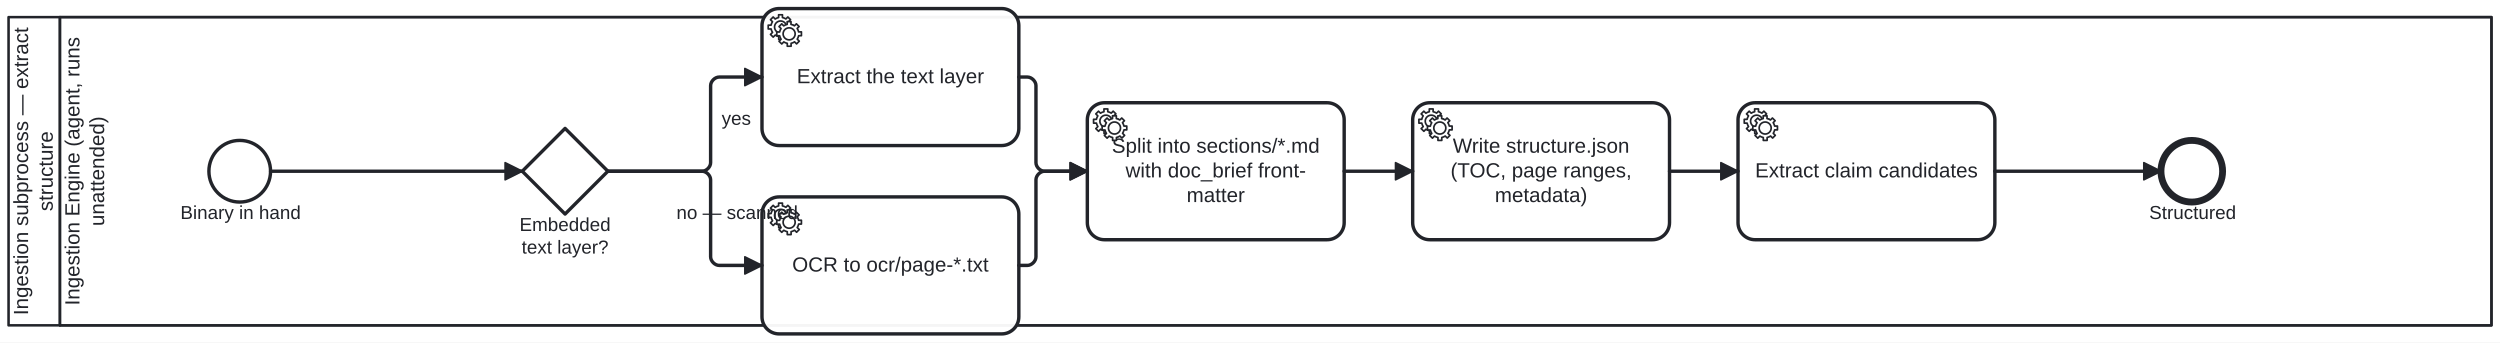
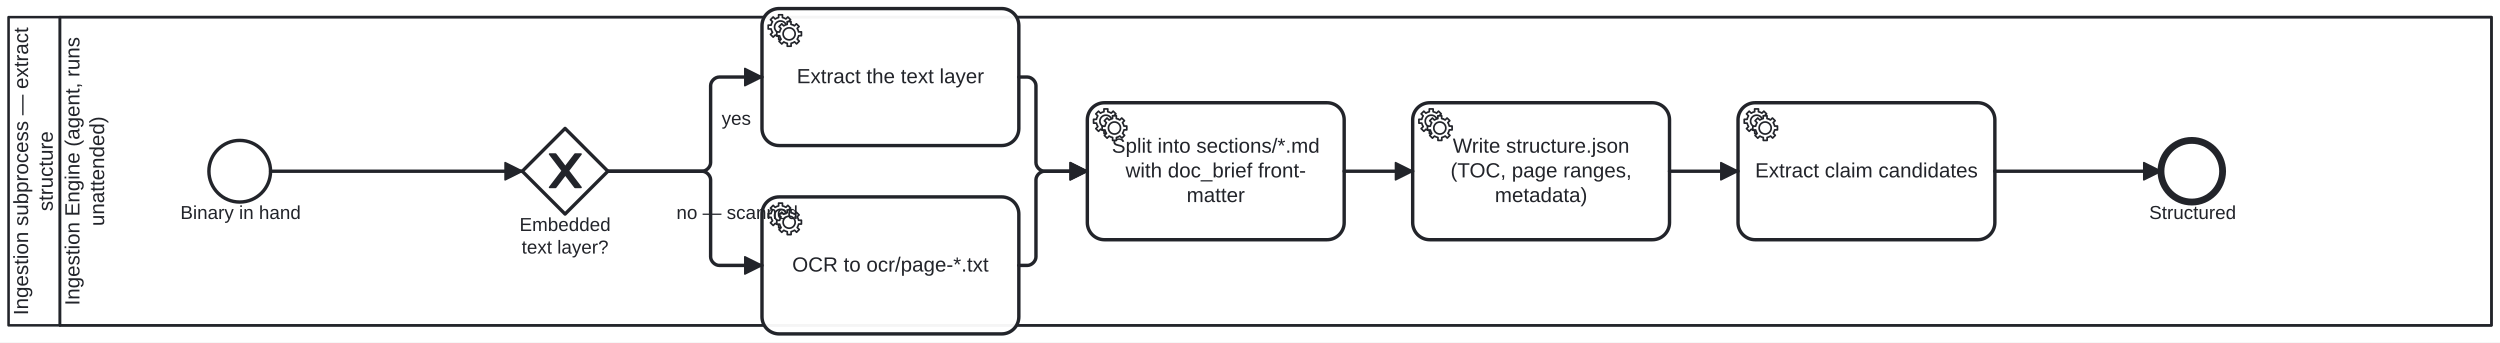
<svg xmlns="http://www.w3.org/2000/svg" width="100%" style="max-width:100%;height:auto" viewBox="155 70 1460 200" version="1.1">
  <rect x="155" y="70" width="1460" height="200" fill="#ffffff" />
  <g class="djs-group">
    <g class="djs-element djs-shape" data-element-id="Participant_ExtractStructure" style="display: block;" transform="matrix(1 0 0 1 160 80)">
      <g class="djs-visual">
        <rect x="0" y="0" width="1450" height="180" rx="0" ry="0" style="stroke-linecap: round; stroke-linejoin: round; stroke: rgb(34, 36, 42); stroke-width: 1.5px; fill: white; fill-opacity: 0.95;" />
        <path style="fill: none; stroke-linecap: round; stroke-linejoin: round; stroke: rgb(34, 36, 42); stroke-width: 1.5px;" d="M30,0L30,180" />
        <text lineHeight="1.2" class="djs-label" style="font-family: Arial, sans-serif; font-size: 12px; font-weight: normal; fill: rgb(34, 36, 42);" transform="matrix(-1.83697e-16 -1 1 -1.83697e-16 0 180)">
          <tspan x="5.959" y="11.4">Ingestion subprocess — extract </tspan>
          <tspan x="66.659" y="25.8">structure</tspan>
        </text>
      </g>
      <rect class="djs-hit djs-hit-all" x="0" y="0" width="1450" height="180" style="fill: none; stroke-opacity: 0; stroke: white; stroke-width: 15px;" />
    </g>
    <g class="djs-children">
      <g class="djs-group">
        <g class="djs-element djs-shape" data-element-id="Lane_0" style="display: block;" transform="matrix(1 0 0 1 190 80)">
          <g class="djs-visual">
            <rect x="0" y="0" width="1420" height="180" rx="0" ry="0" style="stroke-linecap: round; stroke-linejoin: round; stroke: rgb(34, 36, 42); stroke-width: 1.5px; fill: white; fill-opacity: 0.25;" />
            <text lineHeight="1.2" class="djs-label" style="font-family: Arial, sans-serif; font-size: 12px; font-weight: normal; fill: rgb(34, 36, 42);" transform="matrix(-1.83697e-16 -1 1 -1.83697e-16 0 180)">
              <tspan x="11.613" y="11.4">Ingestion Engine (agent, runs </tspan>
              <tspan x="57.973" y="25.8">unattended)</tspan>
            </text>
          </g>
          <rect class="djs-hit djs-hit-all" x="0" y="0" width="1420" height="180" style="fill: none; stroke-opacity: 0; stroke: white; stroke-width: 15px;" />
        </g>
      </g>
      <g class="djs-group">
        <g class="djs-element djs-shape" data-element-id="StartEvent_Binary" style="display: block;" transform="matrix(1 0 0 1 277 152)">
          <g class="djs-visual">
            <circle cx="18" cy="18" r="18" style="stroke-linecap: round; stroke-linejoin: round; stroke: rgb(34, 36, 42); stroke-width: 2px; fill: white; fill-opacity: 0.95;" />
          </g>
          <rect class="djs-hit djs-hit-all" x="0" y="0" width="36" height="36" style="fill: none; stroke-opacity: 0; stroke: white; stroke-width: 15px;" />
        </g>
      </g>
      <g class="djs-group">
        <g class="djs-element djs-shape" data-element-id="StartEvent_Binary_label" style="display: block;" transform="matrix(1 0 0 1 260 188)">
          <g class="djs-visual">
            <text lineHeight="1.2" class="djs-label" style="font-family: Arial, sans-serif; font-size: 11px; font-weight: normal; fill: rgb(34, 36, 42);">
              <tspan x="0.338" y="9.9">Binary in hand</tspan>
            </text>
          </g>
          <rect class="djs-hit djs-hit-all" x="0" y="0" width="71" height="14" style="fill: none; stroke-opacity: 0; stroke: white; stroke-width: 15px;" />
        </g>
      </g>
      <g class="djs-group">
        <g class="djs-element djs-shape" data-element-id="Gateway_HasText" style="display: block;" transform="matrix(1 0 0 1 460 145)">
          <g class="djs-visual">
            <polygon points="25,0 50,25 25,50 0,25" style="stroke-linecap: round; stroke-linejoin: round; stroke: rgb(34, 36, 42); stroke-width: 2px; fill: white; fill-opacity: 0.95;" />
+             <path d="m 16,15 7.429,9.714 -7.429,9.714 3.429,0 5.714,-7.464 5.714,7.464 3.429,0 -7.429,-9.714 7.429,-9.714 -3.429,0 -5.714,7.464 -5.714,-7.464 -3.429,0 z" style="fill: rgb(34, 36, 42); stroke-linecap: round; stroke-linejoin: round; stroke: rgb(34, 36, 42); stroke-width: 1px;" />
          </g>
          <rect class="djs-hit djs-hit-all" x="0" y="0" width="50" height="50" style="fill: none; stroke-opacity: 0; stroke: white; stroke-width: 15px;" />
        </g>
      </g>
      <g class="djs-group">
        <g class="djs-element djs-shape" data-element-id="Gateway_HasText_label" style="display: block;" transform="matrix(1 0 0 1 458 195)">
          <g class="djs-visual">
            <text lineHeight="1.2" class="djs-label" style="font-family: Arial, sans-serif; font-size: 11px; font-weight: normal; fill: rgb(34, 36, 42);">
              <tspan x="0.397" y="9.9">Embedded</tspan>
              <tspan x="1.627" y="23.1">text layer?</tspan>
            </text>
          </g>
          <rect class="djs-hit djs-hit-all" x="0" y="0" width="54" height="27" style="fill: none; stroke-opacity: 0; stroke: white; stroke-width: 15px;" />
        </g>
      </g>
      <g class="djs-group">
        <g class="djs-element djs-shape" data-element-id="Task_ExtractText" style="display: block;" transform="matrix(1 0 0 1 600 75)">
          <g class="djs-visual">
            <rect x="0" y="0" width="150" height="80" rx="10" ry="10" style="stroke-linecap: round; stroke-linejoin: round; stroke: rgb(34, 36, 42); stroke-width: 2px; fill: white; fill-opacity: 0.95;" />
            <text lineHeight="1.2" class="djs-label" style="font-family: Arial, sans-serif; font-size: 12px; font-weight: normal; fill: rgb(34, 36, 42);">
              <tspan x="20.312" y="43.6">Extract the text layer</tspan>
            </text>
            <circle cx="5" cy="5" r="5" transform="translate(6, 6)" style="stroke-linecap: round; stroke-linejoin: round; stroke: none; stroke-width: 2px; fill: white;" />
            <path d="m 12,18 v -1.713 c 0.352,-0.07 0.704,-0.178 1.048,-0.321 0.344,-0.145 0.666,-0.321 0.966,-0.521 l 1.194,1.18 1.567,-1.577 -1.195,-1.18 c 0.403,-0.614 0.683,-1.299 0.825,-2.018 l 1.622,-0.01 v -2.22 l -1.637,0.01 c -0.073,-0.352 -0.178,-0.7 -0.324,-1.044 -0.145,-0.344 -0.321,-0.664 -0.523,-0.962 l 1.131,-1.136 -1.583,-1.563 -1.13,1.136 c -0.614,-0.401 -1.303,-0.681 -2.023,-0.822 l 0.009,-1.619 h -2.241 l 0.004,1.631 c -0.354,0.074 -0.705,0.18 -1.05,0.324 -0.344,0.144 -0.665,0.321 -0.964,0.52 l -1.17,-1.158 -1.567,1.579 1.168,1.157 c -0.403,0.613 -0.683,1.298 -0.825,2.017 l -1.659,0.003 v 2.222 l 1.672,-0.006 c 0.073,0.351 0.18,0.702 0.324,1.045 0.145,0.344 0.321,0.664 0.523,0.961 l -1.199,1.197 1.584,1.56 1.196,-1.193 c 0.614,0.403 1.303,0.682 2.023,0.823 l 7.19e-4,1.699 h 2.227 z m 0.221,-3.996 c -1.789,0.75 -3.858,-0.093 -4.61,-1.874 -0.752,-1.783 0.091,-3.846 1.88,-4.596 1.788,-0.749 3.857,0.093 4.609,1.874 0.752,1.782 -0.091,3.846 -1.88,4.596 z" style="fill: white; stroke-linecap: round; stroke-linejoin: round; stroke: rgb(34, 36, 42); stroke-width: 1px;" />
            <circle cx="5" cy="5" r="5" transform="translate(11, 10)" style="stroke-linecap: round; stroke-linejoin: round; stroke: none; stroke-width: 2px; fill: white;" />
            <path d="m 17,22 v -1.713 c 0.352,-0.07 0.704,-0.178 1.048,-0.321 0.344,-0.145 0.666,-0.321 0.966,-0.521 l 1.194,1.18 1.567,-1.577 -1.195,-1.18 c 0.403,-0.614 0.683,-1.299 0.825,-2.018 l 1.622,-0.01 v -2.22 l -1.637,0.01 c -0.073,-0.352 -0.178,-0.7 -0.324,-1.044 -0.145,-0.344 -0.321,-0.664 -0.523,-0.962 l 1.131,-1.136 -1.583,-1.563 -1.13,1.136 c -0.614,-0.401 -1.303,-0.681 -2.023,-0.822 l 0.009,-1.619 h -2.241 l 0.004,1.631 c -0.354,0.074 -0.705,0.18 -1.05,0.324 -0.344,0.144 -0.665,0.321 -0.964,0.52 l -1.17,-1.158 -1.567,1.579 1.168,1.157 c -0.403,0.613 -0.683,1.298 -0.825,2.017 l -1.659,0.003 v 2.222 l 1.672,-0.006 c 0.073,0.351 0.18,0.702 0.324,1.045 0.145,0.344 0.321,0.664 0.523,0.961 l -1.199,1.197 1.584,1.56 1.196,-1.193 c 0.614,0.403 1.303,0.682 2.023,0.823 l 7.19e-4,1.699 h 2.227 z m 0.221,-3.996 c -1.789,0.75 -3.858,-0.093 -4.61,-1.874 -0.752,-1.783 0.091,-3.846 1.88,-4.596 1.788,-0.749 3.857,0.093 4.609,1.874 0.752,1.782 -0.091,3.846 -1.88,4.596 z" style="fill: white; stroke-linecap: round; stroke-linejoin: round; stroke: rgb(34, 36, 42); stroke-width: 1px;" />
          </g>
          <rect class="djs-hit djs-hit-all" x="0" y="0" width="150" height="80" style="fill: none; stroke-opacity: 0; stroke: white; stroke-width: 15px;" />
        </g>
      </g>
      <g class="djs-group">
        <g class="djs-element djs-shape" data-element-id="Task_Ocr" style="display: block;" transform="matrix(1 0 0 1 600 185)">
          <g class="djs-visual">
            <rect x="0" y="0" width="150" height="80" rx="10" ry="10" style="stroke-linecap: round; stroke-linejoin: round; stroke: rgb(34, 36, 42); stroke-width: 2px; fill: white; fill-opacity: 0.95;" />
            <text lineHeight="1.2" class="djs-label" style="font-family: Arial, sans-serif; font-size: 12px; font-weight: normal; fill: rgb(34, 36, 42);">
              <tspan x="17.646" y="43.6">OCR to ocr/page-*.txt</tspan>
            </text>
            <circle cx="5" cy="5" r="5" transform="translate(6, 6)" style="stroke-linecap: round; stroke-linejoin: round; stroke: none; stroke-width: 2px; fill: white;" />
            <path d="m 12,18 v -1.713 c 0.352,-0.07 0.704,-0.178 1.048,-0.321 0.344,-0.145 0.666,-0.321 0.966,-0.521 l 1.194,1.18 1.567,-1.577 -1.195,-1.18 c 0.403,-0.614 0.683,-1.299 0.825,-2.018 l 1.622,-0.01 v -2.22 l -1.637,0.01 c -0.073,-0.352 -0.178,-0.7 -0.324,-1.044 -0.145,-0.344 -0.321,-0.664 -0.523,-0.962 l 1.131,-1.136 -1.583,-1.563 -1.13,1.136 c -0.614,-0.401 -1.303,-0.681 -2.023,-0.822 l 0.009,-1.619 h -2.241 l 0.004,1.631 c -0.354,0.074 -0.705,0.18 -1.05,0.324 -0.344,0.144 -0.665,0.321 -0.964,0.52 l -1.17,-1.158 -1.567,1.579 1.168,1.157 c -0.403,0.613 -0.683,1.298 -0.825,2.017 l -1.659,0.003 v 2.222 l 1.672,-0.006 c 0.073,0.351 0.18,0.702 0.324,1.045 0.145,0.344 0.321,0.664 0.523,0.961 l -1.199,1.197 1.584,1.56 1.196,-1.193 c 0.614,0.403 1.303,0.682 2.023,0.823 l 7.19e-4,1.699 h 2.227 z m 0.221,-3.996 c -1.789,0.75 -3.858,-0.093 -4.61,-1.874 -0.752,-1.783 0.091,-3.846 1.88,-4.596 1.788,-0.749 3.857,0.093 4.609,1.874 0.752,1.782 -0.091,3.846 -1.88,4.596 z" style="fill: white; stroke-linecap: round; stroke-linejoin: round; stroke: rgb(34, 36, 42); stroke-width: 1px;" />
            <circle cx="5" cy="5" r="5" transform="translate(11, 10)" style="stroke-linecap: round; stroke-linejoin: round; stroke: none; stroke-width: 2px; fill: white;" />
            <path d="m 17,22 v -1.713 c 0.352,-0.07 0.704,-0.178 1.048,-0.321 0.344,-0.145 0.666,-0.321 0.966,-0.521 l 1.194,1.18 1.567,-1.577 -1.195,-1.18 c 0.403,-0.614 0.683,-1.299 0.825,-2.018 l 1.622,-0.01 v -2.22 l -1.637,0.01 c -0.073,-0.352 -0.178,-0.7 -0.324,-1.044 -0.145,-0.344 -0.321,-0.664 -0.523,-0.962 l 1.131,-1.136 -1.583,-1.563 -1.13,1.136 c -0.614,-0.401 -1.303,-0.681 -2.023,-0.822 l 0.009,-1.619 h -2.241 l 0.004,1.631 c -0.354,0.074 -0.705,0.18 -1.05,0.324 -0.344,0.144 -0.665,0.321 -0.964,0.52 l -1.17,-1.158 -1.567,1.579 1.168,1.157 c -0.403,0.613 -0.683,1.298 -0.825,2.017 l -1.659,0.003 v 2.222 l 1.672,-0.006 c 0.073,0.351 0.18,0.702 0.324,1.045 0.145,0.344 0.321,0.664 0.523,0.961 l -1.199,1.197 1.584,1.56 1.196,-1.193 c 0.614,0.403 1.303,0.682 2.023,0.823 l 7.19e-4,1.699 h 2.227 z m 0.221,-3.996 c -1.789,0.75 -3.858,-0.093 -4.61,-1.874 -0.752,-1.783 0.091,-3.846 1.88,-4.596 1.788,-0.749 3.857,0.093 4.609,1.874 0.752,1.782 -0.091,3.846 -1.88,4.596 z" style="fill: white; stroke-linecap: round; stroke-linejoin: round; stroke: rgb(34, 36, 42); stroke-width: 1px;" />
          </g>
          <rect class="djs-hit djs-hit-all" x="0" y="0" width="150" height="80" style="fill: none; stroke-opacity: 0; stroke: white; stroke-width: 15px;" />
        </g>
      </g>
      <g class="djs-group">
        <g class="djs-element djs-shape" data-element-id="Task_Sections" style="display: block;" transform="matrix(1 0 0 1 790 130)">
          <g class="djs-visual">
            <rect x="0" y="0" width="150" height="80" rx="10" ry="10" style="stroke-linecap: round; stroke-linejoin: round; stroke: rgb(34, 36, 42); stroke-width: 2px; fill: white; fill-opacity: 0.95;" />
            <text lineHeight="1.2" class="djs-label" style="font-family: Arial, sans-serif; font-size: 12px; font-weight: normal; fill: rgb(34, 36, 42);">
              <tspan x="14.306" y="29.2">Split into sections/*.md</tspan>
              <tspan x="22.31" y="43.6">with doc_brief front-</tspan>
              <tspan x="57.996" y="58">matter</tspan>
            </text>
            <circle cx="5" cy="5" r="5" transform="translate(6, 6)" style="stroke-linecap: round; stroke-linejoin: round; stroke: none; stroke-width: 2px; fill: white;" />
            <path d="m 12,18 v -1.713 c 0.352,-0.07 0.704,-0.178 1.048,-0.321 0.344,-0.145 0.666,-0.321 0.966,-0.521 l 1.194,1.18 1.567,-1.577 -1.195,-1.18 c 0.403,-0.614 0.683,-1.299 0.825,-2.018 l 1.622,-0.01 v -2.22 l -1.637,0.01 c -0.073,-0.352 -0.178,-0.7 -0.324,-1.044 -0.145,-0.344 -0.321,-0.664 -0.523,-0.962 l 1.131,-1.136 -1.583,-1.563 -1.13,1.136 c -0.614,-0.401 -1.303,-0.681 -2.023,-0.822 l 0.009,-1.619 h -2.241 l 0.004,1.631 c -0.354,0.074 -0.705,0.18 -1.05,0.324 -0.344,0.144 -0.665,0.321 -0.964,0.52 l -1.17,-1.158 -1.567,1.579 1.168,1.157 c -0.403,0.613 -0.683,1.298 -0.825,2.017 l -1.659,0.003 v 2.222 l 1.672,-0.006 c 0.073,0.351 0.18,0.702 0.324,1.045 0.145,0.344 0.321,0.664 0.523,0.961 l -1.199,1.197 1.584,1.56 1.196,-1.193 c 0.614,0.403 1.303,0.682 2.023,0.823 l 7.19e-4,1.699 h 2.227 z m 0.221,-3.996 c -1.789,0.75 -3.858,-0.093 -4.61,-1.874 -0.752,-1.783 0.091,-3.846 1.88,-4.596 1.788,-0.749 3.857,0.093 4.609,1.874 0.752,1.782 -0.091,3.846 -1.88,4.596 z" style="fill: white; stroke-linecap: round; stroke-linejoin: round; stroke: rgb(34, 36, 42); stroke-width: 1px;" />
            <circle cx="5" cy="5" r="5" transform="translate(11, 10)" style="stroke-linecap: round; stroke-linejoin: round; stroke: none; stroke-width: 2px; fill: white;" />
            <path d="m 17,22 v -1.713 c 0.352,-0.07 0.704,-0.178 1.048,-0.321 0.344,-0.145 0.666,-0.321 0.966,-0.521 l 1.194,1.18 1.567,-1.577 -1.195,-1.18 c 0.403,-0.614 0.683,-1.299 0.825,-2.018 l 1.622,-0.01 v -2.22 l -1.637,0.01 c -0.073,-0.352 -0.178,-0.7 -0.324,-1.044 -0.145,-0.344 -0.321,-0.664 -0.523,-0.962 l 1.131,-1.136 -1.583,-1.563 -1.13,1.136 c -0.614,-0.401 -1.303,-0.681 -2.023,-0.822 l 0.009,-1.619 h -2.241 l 0.004,1.631 c -0.354,0.074 -0.705,0.18 -1.05,0.324 -0.344,0.144 -0.665,0.321 -0.964,0.52 l -1.17,-1.158 -1.567,1.579 1.168,1.157 c -0.403,0.613 -0.683,1.298 -0.825,2.017 l -1.659,0.003 v 2.222 l 1.672,-0.006 c 0.073,0.351 0.18,0.702 0.324,1.045 0.145,0.344 0.321,0.664 0.523,0.961 l -1.199,1.197 1.584,1.56 1.196,-1.193 c 0.614,0.403 1.303,0.682 2.023,0.823 l 7.19e-4,1.699 h 2.227 z m 0.221,-3.996 c -1.789,0.75 -3.858,-0.093 -4.61,-1.874 -0.752,-1.783 0.091,-3.846 1.88,-4.596 1.788,-0.749 3.857,0.093 4.609,1.874 0.752,1.782 -0.091,3.846 -1.88,4.596 z" style="fill: white; stroke-linecap: round; stroke-linejoin: round; stroke: rgb(34, 36, 42); stroke-width: 1px;" />
          </g>
          <rect class="djs-hit djs-hit-all" x="0" y="0" width="150" height="80" style="fill: none; stroke-opacity: 0; stroke: white; stroke-width: 15px;" />
        </g>
      </g>
      <g class="djs-group">
        <g class="djs-element djs-shape" data-element-id="Task_Structure" style="display: block;" transform="matrix(1 0 0 1 980 130)">
          <g class="djs-visual">
            <rect x="0" y="0" width="150" height="80" rx="10" ry="10" style="stroke-linecap: round; stroke-linejoin: round; stroke: rgb(34, 36, 42); stroke-width: 2px; fill: white; fill-opacity: 0.95;" />
            <text lineHeight="1.2" class="djs-label" style="font-family: Arial, sans-serif; font-size: 12px; font-weight: normal; fill: rgb(34, 36, 42);">
              <tspan x="23.429" y="29.2">Write structure.json</tspan>
              <tspan x="22.084" y="43.6">(TOC, page ranges, </tspan>
              <tspan x="47.985" y="58">metadata)</tspan>
            </text>
            <circle cx="5" cy="5" r="5" transform="translate(6, 6)" style="stroke-linecap: round; stroke-linejoin: round; stroke: none; stroke-width: 2px; fill: white;" />
            <path d="m 12,18 v -1.713 c 0.352,-0.07 0.704,-0.178 1.048,-0.321 0.344,-0.145 0.666,-0.321 0.966,-0.521 l 1.194,1.18 1.567,-1.577 -1.195,-1.18 c 0.403,-0.614 0.683,-1.299 0.825,-2.018 l 1.622,-0.01 v -2.22 l -1.637,0.01 c -0.073,-0.352 -0.178,-0.7 -0.324,-1.044 -0.145,-0.344 -0.321,-0.664 -0.523,-0.962 l 1.131,-1.136 -1.583,-1.563 -1.13,1.136 c -0.614,-0.401 -1.303,-0.681 -2.023,-0.822 l 0.009,-1.619 h -2.241 l 0.004,1.631 c -0.354,0.074 -0.705,0.18 -1.05,0.324 -0.344,0.144 -0.665,0.321 -0.964,0.52 l -1.17,-1.158 -1.567,1.579 1.168,1.157 c -0.403,0.613 -0.683,1.298 -0.825,2.017 l -1.659,0.003 v 2.222 l 1.672,-0.006 c 0.073,0.351 0.18,0.702 0.324,1.045 0.145,0.344 0.321,0.664 0.523,0.961 l -1.199,1.197 1.584,1.56 1.196,-1.193 c 0.614,0.403 1.303,0.682 2.023,0.823 l 7.19e-4,1.699 h 2.227 z m 0.221,-3.996 c -1.789,0.75 -3.858,-0.093 -4.61,-1.874 -0.752,-1.783 0.091,-3.846 1.88,-4.596 1.788,-0.749 3.857,0.093 4.609,1.874 0.752,1.782 -0.091,3.846 -1.88,4.596 z" style="fill: white; stroke-linecap: round; stroke-linejoin: round; stroke: rgb(34, 36, 42); stroke-width: 1px;" />
            <circle cx="5" cy="5" r="5" transform="translate(11, 10)" style="stroke-linecap: round; stroke-linejoin: round; stroke: none; stroke-width: 2px; fill: white;" />
            <path d="m 17,22 v -1.713 c 0.352,-0.07 0.704,-0.178 1.048,-0.321 0.344,-0.145 0.666,-0.321 0.966,-0.521 l 1.194,1.18 1.567,-1.577 -1.195,-1.18 c 0.403,-0.614 0.683,-1.299 0.825,-2.018 l 1.622,-0.01 v -2.22 l -1.637,0.01 c -0.073,-0.352 -0.178,-0.7 -0.324,-1.044 -0.145,-0.344 -0.321,-0.664 -0.523,-0.962 l 1.131,-1.136 -1.583,-1.563 -1.13,1.136 c -0.614,-0.401 -1.303,-0.681 -2.023,-0.822 l 0.009,-1.619 h -2.241 l 0.004,1.631 c -0.354,0.074 -0.705,0.18 -1.05,0.324 -0.344,0.144 -0.665,0.321 -0.964,0.52 l -1.17,-1.158 -1.567,1.579 1.168,1.157 c -0.403,0.613 -0.683,1.298 -0.825,2.017 l -1.659,0.003 v 2.222 l 1.672,-0.006 c 0.073,0.351 0.18,0.702 0.324,1.045 0.145,0.344 0.321,0.664 0.523,0.961 l -1.199,1.197 1.584,1.56 1.196,-1.193 c 0.614,0.403 1.303,0.682 2.023,0.823 l 7.19e-4,1.699 h 2.227 z m 0.221,-3.996 c -1.789,0.75 -3.858,-0.093 -4.61,-1.874 -0.752,-1.783 0.091,-3.846 1.88,-4.596 1.788,-0.749 3.857,0.093 4.609,1.874 0.752,1.782 -0.091,3.846 -1.88,4.596 z" style="fill: white; stroke-linecap: round; stroke-linejoin: round; stroke: rgb(34, 36, 42); stroke-width: 1px;" />
          </g>
          <rect class="djs-hit djs-hit-all" x="0" y="0" width="150" height="80" style="fill: none; stroke-opacity: 0; stroke: white; stroke-width: 15px;" />
        </g>
      </g>
      <g class="djs-group">
        <g class="djs-element djs-shape" data-element-id="Task_Candidates" style="display: block;" transform="matrix(1 0 0 1 1170 130)">
          <g class="djs-visual">
            <rect x="0" y="0" width="150" height="80" rx="10" ry="10" style="stroke-linecap: round; stroke-linejoin: round; stroke: rgb(34, 36, 42); stroke-width: 2px; fill: white; fill-opacity: 0.95;" />
            <text lineHeight="1.2" class="djs-label" style="font-family: Arial, sans-serif; font-size: 12px; font-weight: normal; fill: rgb(34, 36, 42);">
              <tspan x="9.973" y="43.6">Extract claim candidates</tspan>
            </text>
            <circle cx="5" cy="5" r="5" transform="translate(6, 6)" style="stroke-linecap: round; stroke-linejoin: round; stroke: none; stroke-width: 2px; fill: white;" />
            <path d="m 12,18 v -1.713 c 0.352,-0.07 0.704,-0.178 1.048,-0.321 0.344,-0.145 0.666,-0.321 0.966,-0.521 l 1.194,1.18 1.567,-1.577 -1.195,-1.18 c 0.403,-0.614 0.683,-1.299 0.825,-2.018 l 1.622,-0.01 v -2.22 l -1.637,0.01 c -0.073,-0.352 -0.178,-0.7 -0.324,-1.044 -0.145,-0.344 -0.321,-0.664 -0.523,-0.962 l 1.131,-1.136 -1.583,-1.563 -1.13,1.136 c -0.614,-0.401 -1.303,-0.681 -2.023,-0.822 l 0.009,-1.619 h -2.241 l 0.004,1.631 c -0.354,0.074 -0.705,0.18 -1.05,0.324 -0.344,0.144 -0.665,0.321 -0.964,0.52 l -1.17,-1.158 -1.567,1.579 1.168,1.157 c -0.403,0.613 -0.683,1.298 -0.825,2.017 l -1.659,0.003 v 2.222 l 1.672,-0.006 c 0.073,0.351 0.18,0.702 0.324,1.045 0.145,0.344 0.321,0.664 0.523,0.961 l -1.199,1.197 1.584,1.56 1.196,-1.193 c 0.614,0.403 1.303,0.682 2.023,0.823 l 7.19e-4,1.699 h 2.227 z m 0.221,-3.996 c -1.789,0.75 -3.858,-0.093 -4.61,-1.874 -0.752,-1.783 0.091,-3.846 1.88,-4.596 1.788,-0.749 3.857,0.093 4.609,1.874 0.752,1.782 -0.091,3.846 -1.88,4.596 z" style="fill: white; stroke-linecap: round; stroke-linejoin: round; stroke: rgb(34, 36, 42); stroke-width: 1px;" />
            <circle cx="5" cy="5" r="5" transform="translate(11, 10)" style="stroke-linecap: round; stroke-linejoin: round; stroke: none; stroke-width: 2px; fill: white;" />
            <path d="m 17,22 v -1.713 c 0.352,-0.07 0.704,-0.178 1.048,-0.321 0.344,-0.145 0.666,-0.321 0.966,-0.521 l 1.194,1.18 1.567,-1.577 -1.195,-1.18 c 0.403,-0.614 0.683,-1.299 0.825,-2.018 l 1.622,-0.01 v -2.22 l -1.637,0.01 c -0.073,-0.352 -0.178,-0.7 -0.324,-1.044 -0.145,-0.344 -0.321,-0.664 -0.523,-0.962 l 1.131,-1.136 -1.583,-1.563 -1.13,1.136 c -0.614,-0.401 -1.303,-0.681 -2.023,-0.822 l 0.009,-1.619 h -2.241 l 0.004,1.631 c -0.354,0.074 -0.705,0.18 -1.05,0.324 -0.344,0.144 -0.665,0.321 -0.964,0.52 l -1.17,-1.158 -1.567,1.579 1.168,1.157 c -0.403,0.613 -0.683,1.298 -0.825,2.017 l -1.659,0.003 v 2.222 l 1.672,-0.006 c 0.073,0.351 0.18,0.702 0.324,1.045 0.145,0.344 0.321,0.664 0.523,0.961 l -1.199,1.197 1.584,1.56 1.196,-1.193 c 0.614,0.403 1.303,0.682 2.023,0.823 l 7.19e-4,1.699 h 2.227 z m 0.221,-3.996 c -1.789,0.75 -3.858,-0.093 -4.61,-1.874 -0.752,-1.783 0.091,-3.846 1.88,-4.596 1.788,-0.749 3.857,0.093 4.609,1.874 0.752,1.782 -0.091,3.846 -1.88,4.596 z" style="fill: white; stroke-linecap: round; stroke-linejoin: round; stroke: rgb(34, 36, 42); stroke-width: 1px;" />
          </g>
          <rect class="djs-hit djs-hit-all" x="0" y="0" width="150" height="80" style="fill: none; stroke-opacity: 0; stroke: white; stroke-width: 15px;" />
        </g>
      </g>
      <g class="djs-group">
        <g class="djs-element djs-shape" data-element-id="EndEvent_Structured" style="display: block;" transform="matrix(1 0 0 1 1417 152)">
          <g class="djs-visual">
            <circle cx="18" cy="18" r="18" style="stroke-linecap: round; stroke-linejoin: round; stroke: rgb(34, 36, 42); stroke-width: 4px; fill: white; fill-opacity: 0.95;" />
          </g>
          <rect class="djs-hit djs-hit-all" x="0" y="0" width="36" height="36" style="fill: none; stroke-opacity: 0; stroke: white; stroke-width: 15px;" />
        </g>
      </g>
      <g class="djs-group">
        <g class="djs-element djs-shape" data-element-id="EndEvent_Structured_label" style="display: block;" transform="matrix(1 0 0 1 1410 188)">
          <g class="djs-visual">
            <text lineHeight="1.2" class="djs-label" style="font-family: Arial, sans-serif; font-size: 11px; font-weight: normal; fill: rgb(34, 36, 42);">
              <tspan x="0.127" y="9.9">Structured</tspan>
            </text>
          </g>
          <rect class="djs-hit djs-hit-all" x="0" y="0" width="51" height="14" style="fill: none; stroke-opacity: 0; stroke: white; stroke-width: 15px;" />
        </g>
      </g>
      <g class="djs-group">
        <g class="djs-element djs-connection" data-element-id="Flow_e1" style="display: block;">
          <g class="djs-visual">
            <defs>
              <marker id="folio-marker-1" viewBox="0 0 20 20" refX="11" refY="10" markerWidth="10" markerHeight="10" orient="auto">
                <path d="M 1 5 L 11 10 L 1 15 Z" style="stroke-linecap: round; stroke-linejoin: round; stroke: rgb(34, 36, 42); stroke-width: 1px; fill: rgb(34, 36, 42);" />
              </marker>
            </defs>
            <path data-corner-radius="5" style="fill: none; stroke-linecap: round; stroke-linejoin: round; stroke: rgb(34, 36, 42); stroke-width: 2px; marker-end: url('#folio-marker-1');" d="M313,170L460,170" />
          </g>
          <path d="M313,170L460,170" class="djs-hit djs-hit-stroke" style="fill: none; stroke-opacity: 0; stroke: white; stroke-width: 15px;" />
        </g>
      </g>
      <g class="djs-group">
        <g class="djs-element djs-connection" data-element-id="Flow_e2" style="display: block;">
          <g class="djs-visual">
            <defs>
              <marker id="folio-marker-2" viewBox="0 0 20 20" refX="11" refY="10" markerWidth="10" markerHeight="10" orient="auto">
                <path d="M 1 5 L 11 10 L 1 15 Z" style="stroke-linecap: round; stroke-linejoin: round; stroke: rgb(34, 36, 42); stroke-width: 1px; fill: rgb(34, 36, 42);" />
              </marker>
            </defs>
            <path data-corner-radius="5" style="fill: none; stroke-linecap: round; stroke-linejoin: round; stroke: rgb(34, 36, 42); stroke-width: 2px; marker-end: url('#folio-marker-2');" d="M510,170L565,170C567.5,170,570,167.5,570,165L570,120C570,117.5,572.5,115,575,115L600,115" />
          </g>
          <path d="M510,170L570,170L570,115L600,115" class="djs-hit djs-hit-stroke" style="fill: none; stroke-opacity: 0; stroke: white; stroke-width: 15px;" />
        </g>
      </g>
      <g class="djs-group">
        <g class="djs-element djs-shape" data-element-id="Flow_e2_label" style="display: block;" transform="matrix(1 0 0 1 576 133)">
          <g class="djs-visual">
            <text lineHeight="1.2" class="djs-label" style="font-family: Arial, sans-serif; font-size: 11px; font-weight: normal; fill: rgb(34, 36, 42);">
              <tspan x="0.441" y="9.9">yes</tspan>
            </text>
          </g>
          <rect class="djs-hit djs-hit-all" x="0" y="0" width="18" height="14" style="fill: none; stroke-opacity: 0; stroke: white; stroke-width: 15px;" />
        </g>
      </g>
      <g class="djs-group">
        <g class="djs-element djs-connection" data-element-id="Flow_e3" style="display: block;">
          <g class="djs-visual">
            <defs>
              <marker id="folio-marker-3" viewBox="0 0 20 20" refX="11" refY="10" markerWidth="10" markerHeight="10" orient="auto">
                <path d="M 1 5 L 11 10 L 1 15 Z" style="stroke-linecap: round; stroke-linejoin: round; stroke: rgb(34, 36, 42); stroke-width: 1px; fill: rgb(34, 36, 42);" />
              </marker>
            </defs>
            <path data-corner-radius="5" style="fill: none; stroke-linecap: round; stroke-linejoin: round; stroke: rgb(34, 36, 42); stroke-width: 2px; marker-end: url('#folio-marker-3');" d="M510,170L565,170C567.5,170,570,172.5,570,175L570,220C570,222.5,572.5,225,575,225L600,225" />
          </g>
          <path d="M510,170L570,170L570,225L600,225" class="djs-hit djs-hit-stroke" style="fill: none; stroke-opacity: 0; stroke: white; stroke-width: 15px;" />
        </g>
      </g>
      <g class="djs-group">
        <g class="djs-element djs-shape" data-element-id="Flow_e3_label" style="display: block;" transform="matrix(1 0 0 1 550 188)">
          <g class="djs-visual">
            <text lineHeight="1.2" class="djs-label" style="font-family: Arial, sans-serif; font-size: 11px; font-weight: normal; fill: rgb(34, 36, 42);">
              <tspan x="0.032" y="9.9">no — scanned</tspan>
            </text>
          </g>
          <rect class="djs-hit djs-hit-all" x="0" y="0" width="71" height="14" style="fill: none; stroke-opacity: 0; stroke: white; stroke-width: 15px;" />
        </g>
      </g>
      <g class="djs-group">
        <g class="djs-element djs-connection" data-element-id="Flow_e4" style="display: block;">
          <g class="djs-visual">
            <defs>
              <marker id="folio-marker-4" viewBox="0 0 20 20" refX="11" refY="10" markerWidth="10" markerHeight="10" orient="auto">
                <path d="M 1 5 L 11 10 L 1 15 Z" style="stroke-linecap: round; stroke-linejoin: round; stroke: rgb(34, 36, 42); stroke-width: 1px; fill: rgb(34, 36, 42);" />
              </marker>
            </defs>
            <path data-corner-radius="5" style="fill: none; stroke-linecap: round; stroke-linejoin: round; stroke: rgb(34, 36, 42); stroke-width: 2px; marker-end: url('#folio-marker-4');" d="M750,115L755,115C757.5,115,760,117.5,760,120L760,165C760,167.5,762.5,170,765,170L790,170" />
          </g>
          <path d="M750,115L760,115L760,170L790,170" class="djs-hit djs-hit-stroke" style="fill: none; stroke-opacity: 0; stroke: white; stroke-width: 15px;" />
        </g>
      </g>
      <g class="djs-group">
        <g class="djs-element djs-connection" data-element-id="Flow_e5" style="display: block;">
          <g class="djs-visual">
            <defs>
              <marker id="folio-marker-5" viewBox="0 0 20 20" refX="11" refY="10" markerWidth="10" markerHeight="10" orient="auto">
                <path d="M 1 5 L 11 10 L 1 15 Z" style="stroke-linecap: round; stroke-linejoin: round; stroke: rgb(34, 36, 42); stroke-width: 1px; fill: rgb(34, 36, 42);" />
              </marker>
            </defs>
            <path data-corner-radius="5" style="fill: none; stroke-linecap: round; stroke-linejoin: round; stroke: rgb(34, 36, 42); stroke-width: 2px; marker-end: url('#folio-marker-5');" d="M750,225L755,225C757.5,225,760,222.5,760,220L760,175C760,172.5,762.5,170,765,170L790,170" />
          </g>
          <path d="M750,225L760,225L760,170L790,170" class="djs-hit djs-hit-stroke" style="fill: none; stroke-opacity: 0; stroke: white; stroke-width: 15px;" />
        </g>
      </g>
      <g class="djs-group">
        <g class="djs-element djs-connection" data-element-id="Flow_e6" style="display: block;">
          <g class="djs-visual">
            <defs>
              <marker id="folio-marker-6" viewBox="0 0 20 20" refX="11" refY="10" markerWidth="10" markerHeight="10" orient="auto">
                <path d="M 1 5 L 11 10 L 1 15 Z" style="stroke-linecap: round; stroke-linejoin: round; stroke: rgb(34, 36, 42); stroke-width: 1px; fill: rgb(34, 36, 42);" />
              </marker>
            </defs>
            <path data-corner-radius="5" style="fill: none; stroke-linecap: round; stroke-linejoin: round; stroke: rgb(34, 36, 42); stroke-width: 2px; marker-end: url('#folio-marker-6');" d="M940,170L980,170" />
          </g>
          <path d="M940,170L980,170" class="djs-hit djs-hit-stroke" style="fill: none; stroke-opacity: 0; stroke: white; stroke-width: 15px;" />
        </g>
      </g>
      <g class="djs-group">
        <g class="djs-element djs-connection" data-element-id="Flow_e7" style="display: block;">
          <g class="djs-visual">
            <defs>
              <marker id="folio-marker-7" viewBox="0 0 20 20" refX="11" refY="10" markerWidth="10" markerHeight="10" orient="auto">
                <path d="M 1 5 L 11 10 L 1 15 Z" style="stroke-linecap: round; stroke-linejoin: round; stroke: rgb(34, 36, 42); stroke-width: 1px; fill: rgb(34, 36, 42);" />
              </marker>
            </defs>
            <path data-corner-radius="5" style="fill: none; stroke-linecap: round; stroke-linejoin: round; stroke: rgb(34, 36, 42); stroke-width: 2px; marker-end: url('#folio-marker-7');" d="M1130,170L1170,170" />
          </g>
          <path d="M1130,170L1170,170" class="djs-hit djs-hit-stroke" style="fill: none; stroke-opacity: 0; stroke: white; stroke-width: 15px;" />
        </g>
      </g>
      <g class="djs-group">
        <g class="djs-element djs-connection" data-element-id="Flow_e8" style="display: block;">
          <g class="djs-visual">
            <defs>
              <marker id="folio-marker-8" viewBox="0 0 20 20" refX="11" refY="10" markerWidth="10" markerHeight="10" orient="auto">
                <path d="M 1 5 L 11 10 L 1 15 Z" style="stroke-linecap: round; stroke-linejoin: round; stroke: rgb(34, 36, 42); stroke-width: 1px; fill: rgb(34, 36, 42);" />
              </marker>
            </defs>
            <path data-corner-radius="5" style="fill: none; stroke-linecap: round; stroke-linejoin: round; stroke: rgb(34, 36, 42); stroke-width: 2px; marker-end: url('#folio-marker-8');" d="M1320,170L1417,170" />
          </g>
          <path d="M1320,170L1417,170" class="djs-hit djs-hit-stroke" style="fill: none; stroke-opacity: 0; stroke: white; stroke-width: 15px;" />
        </g>
      </g>
    </g>
  </g>
</svg>
